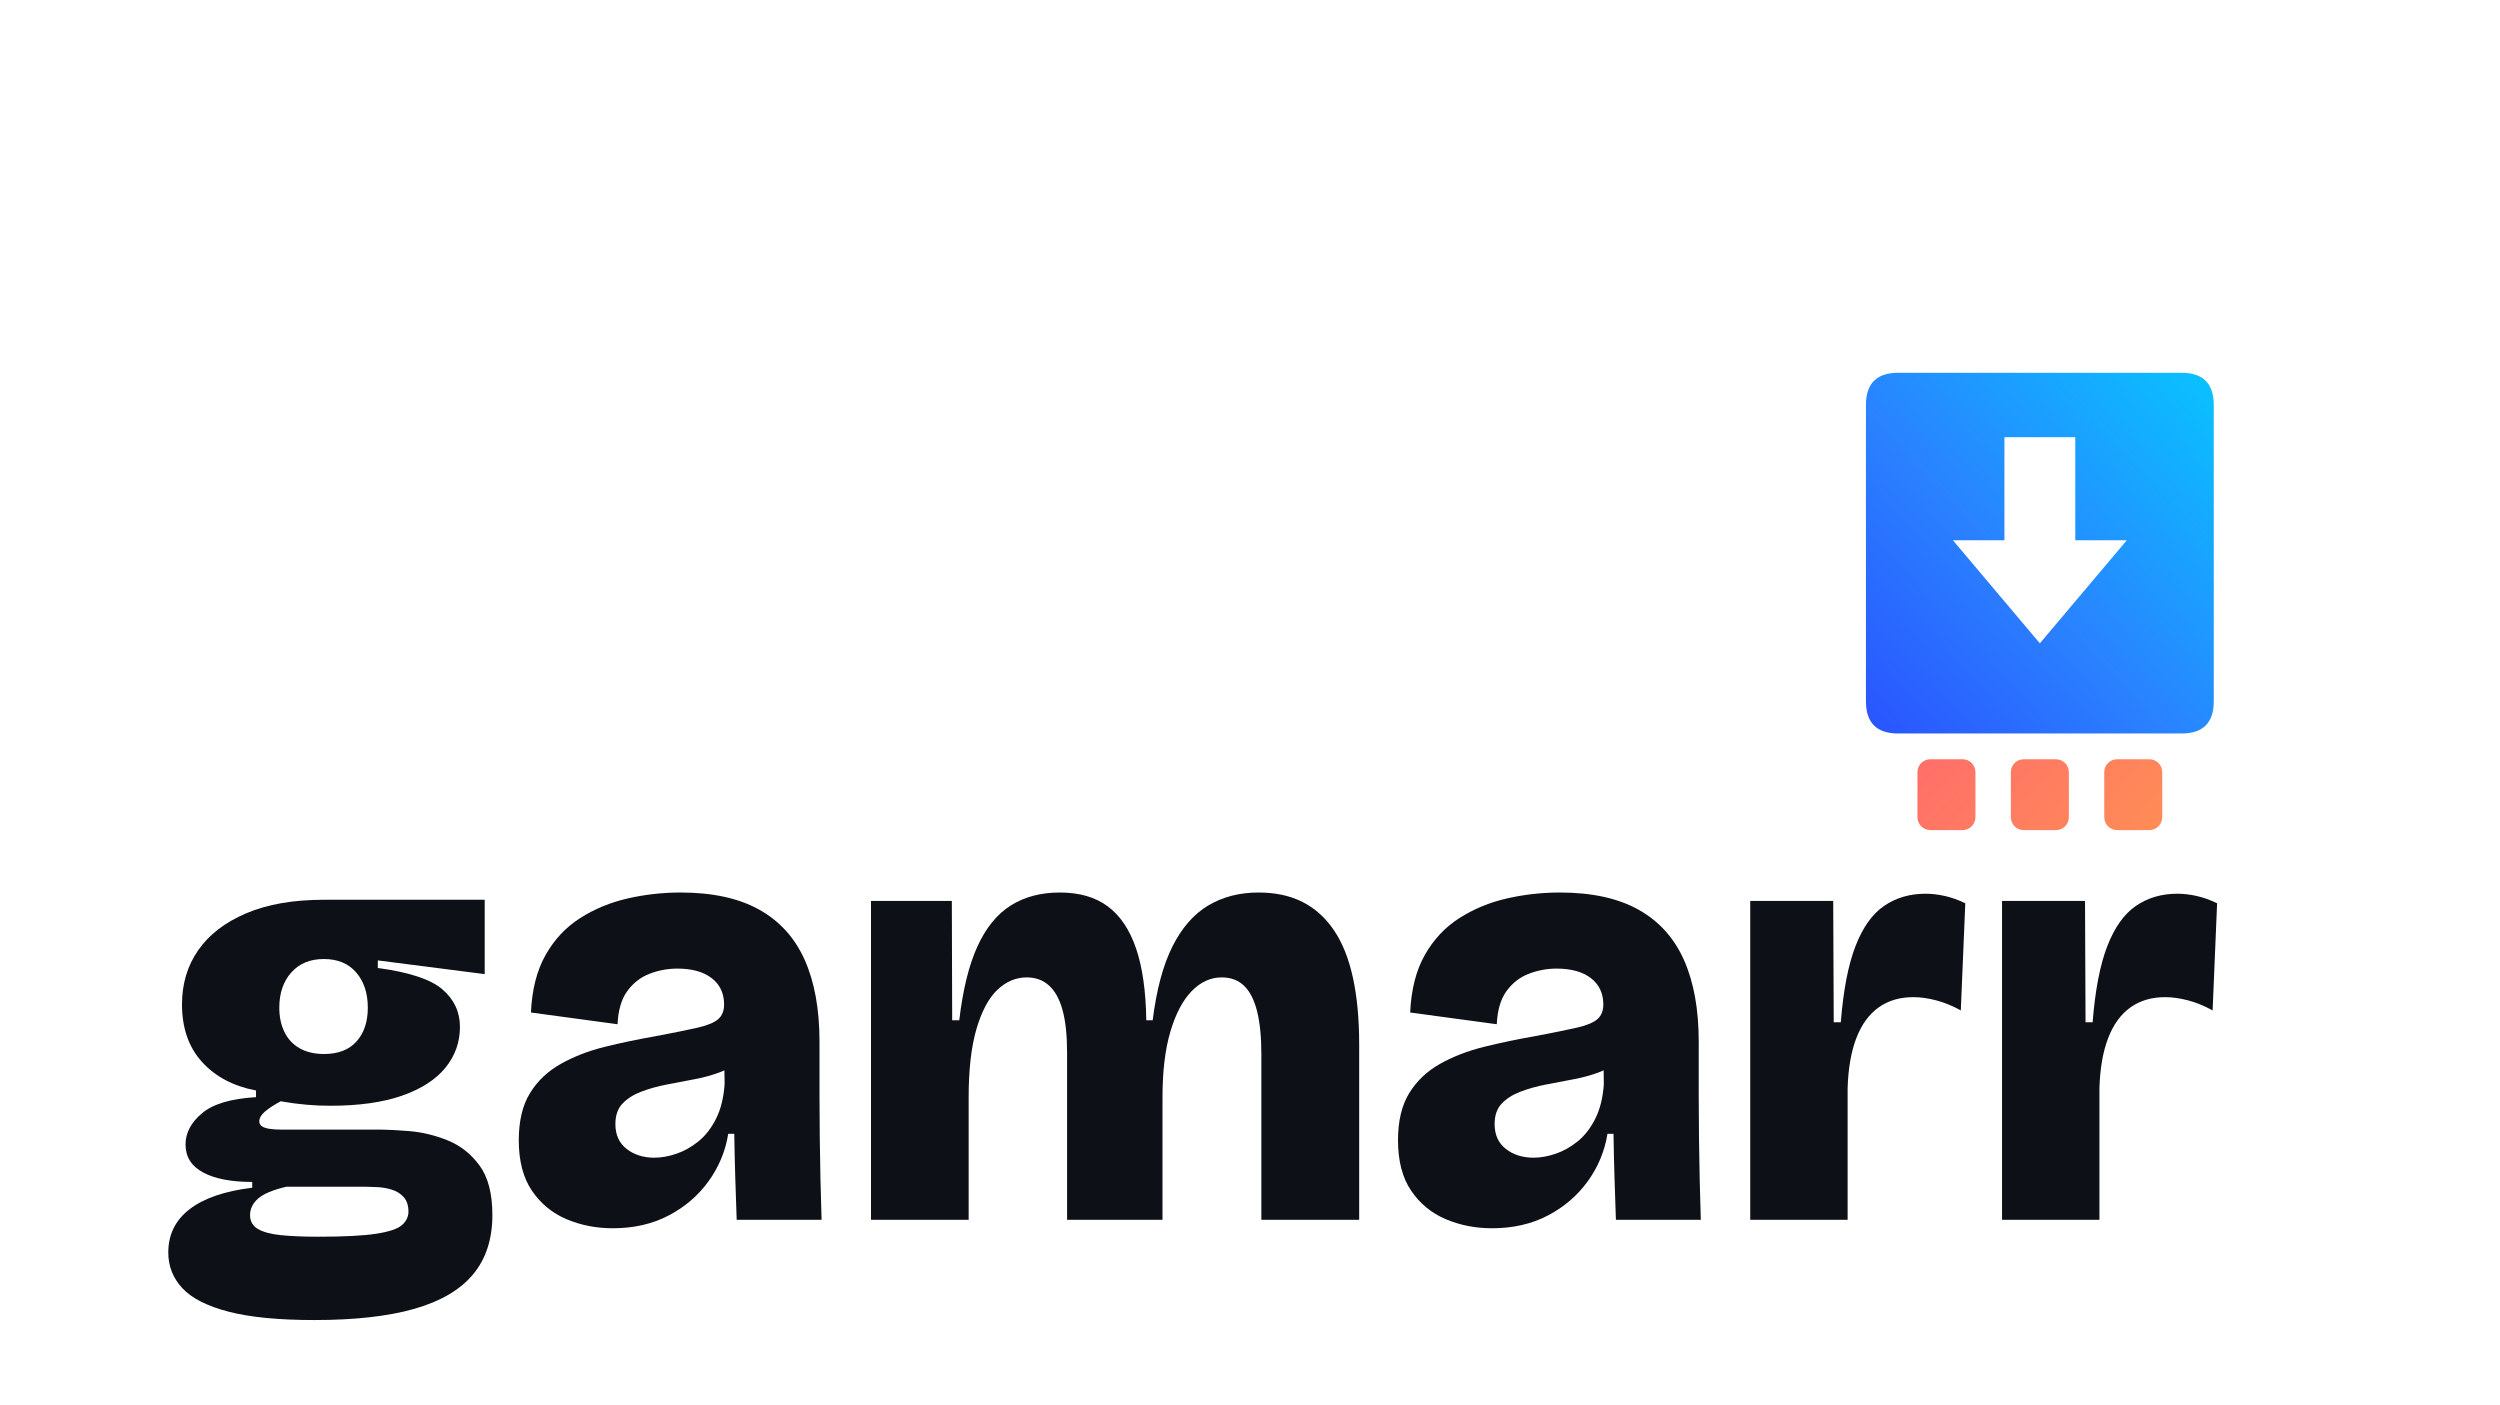
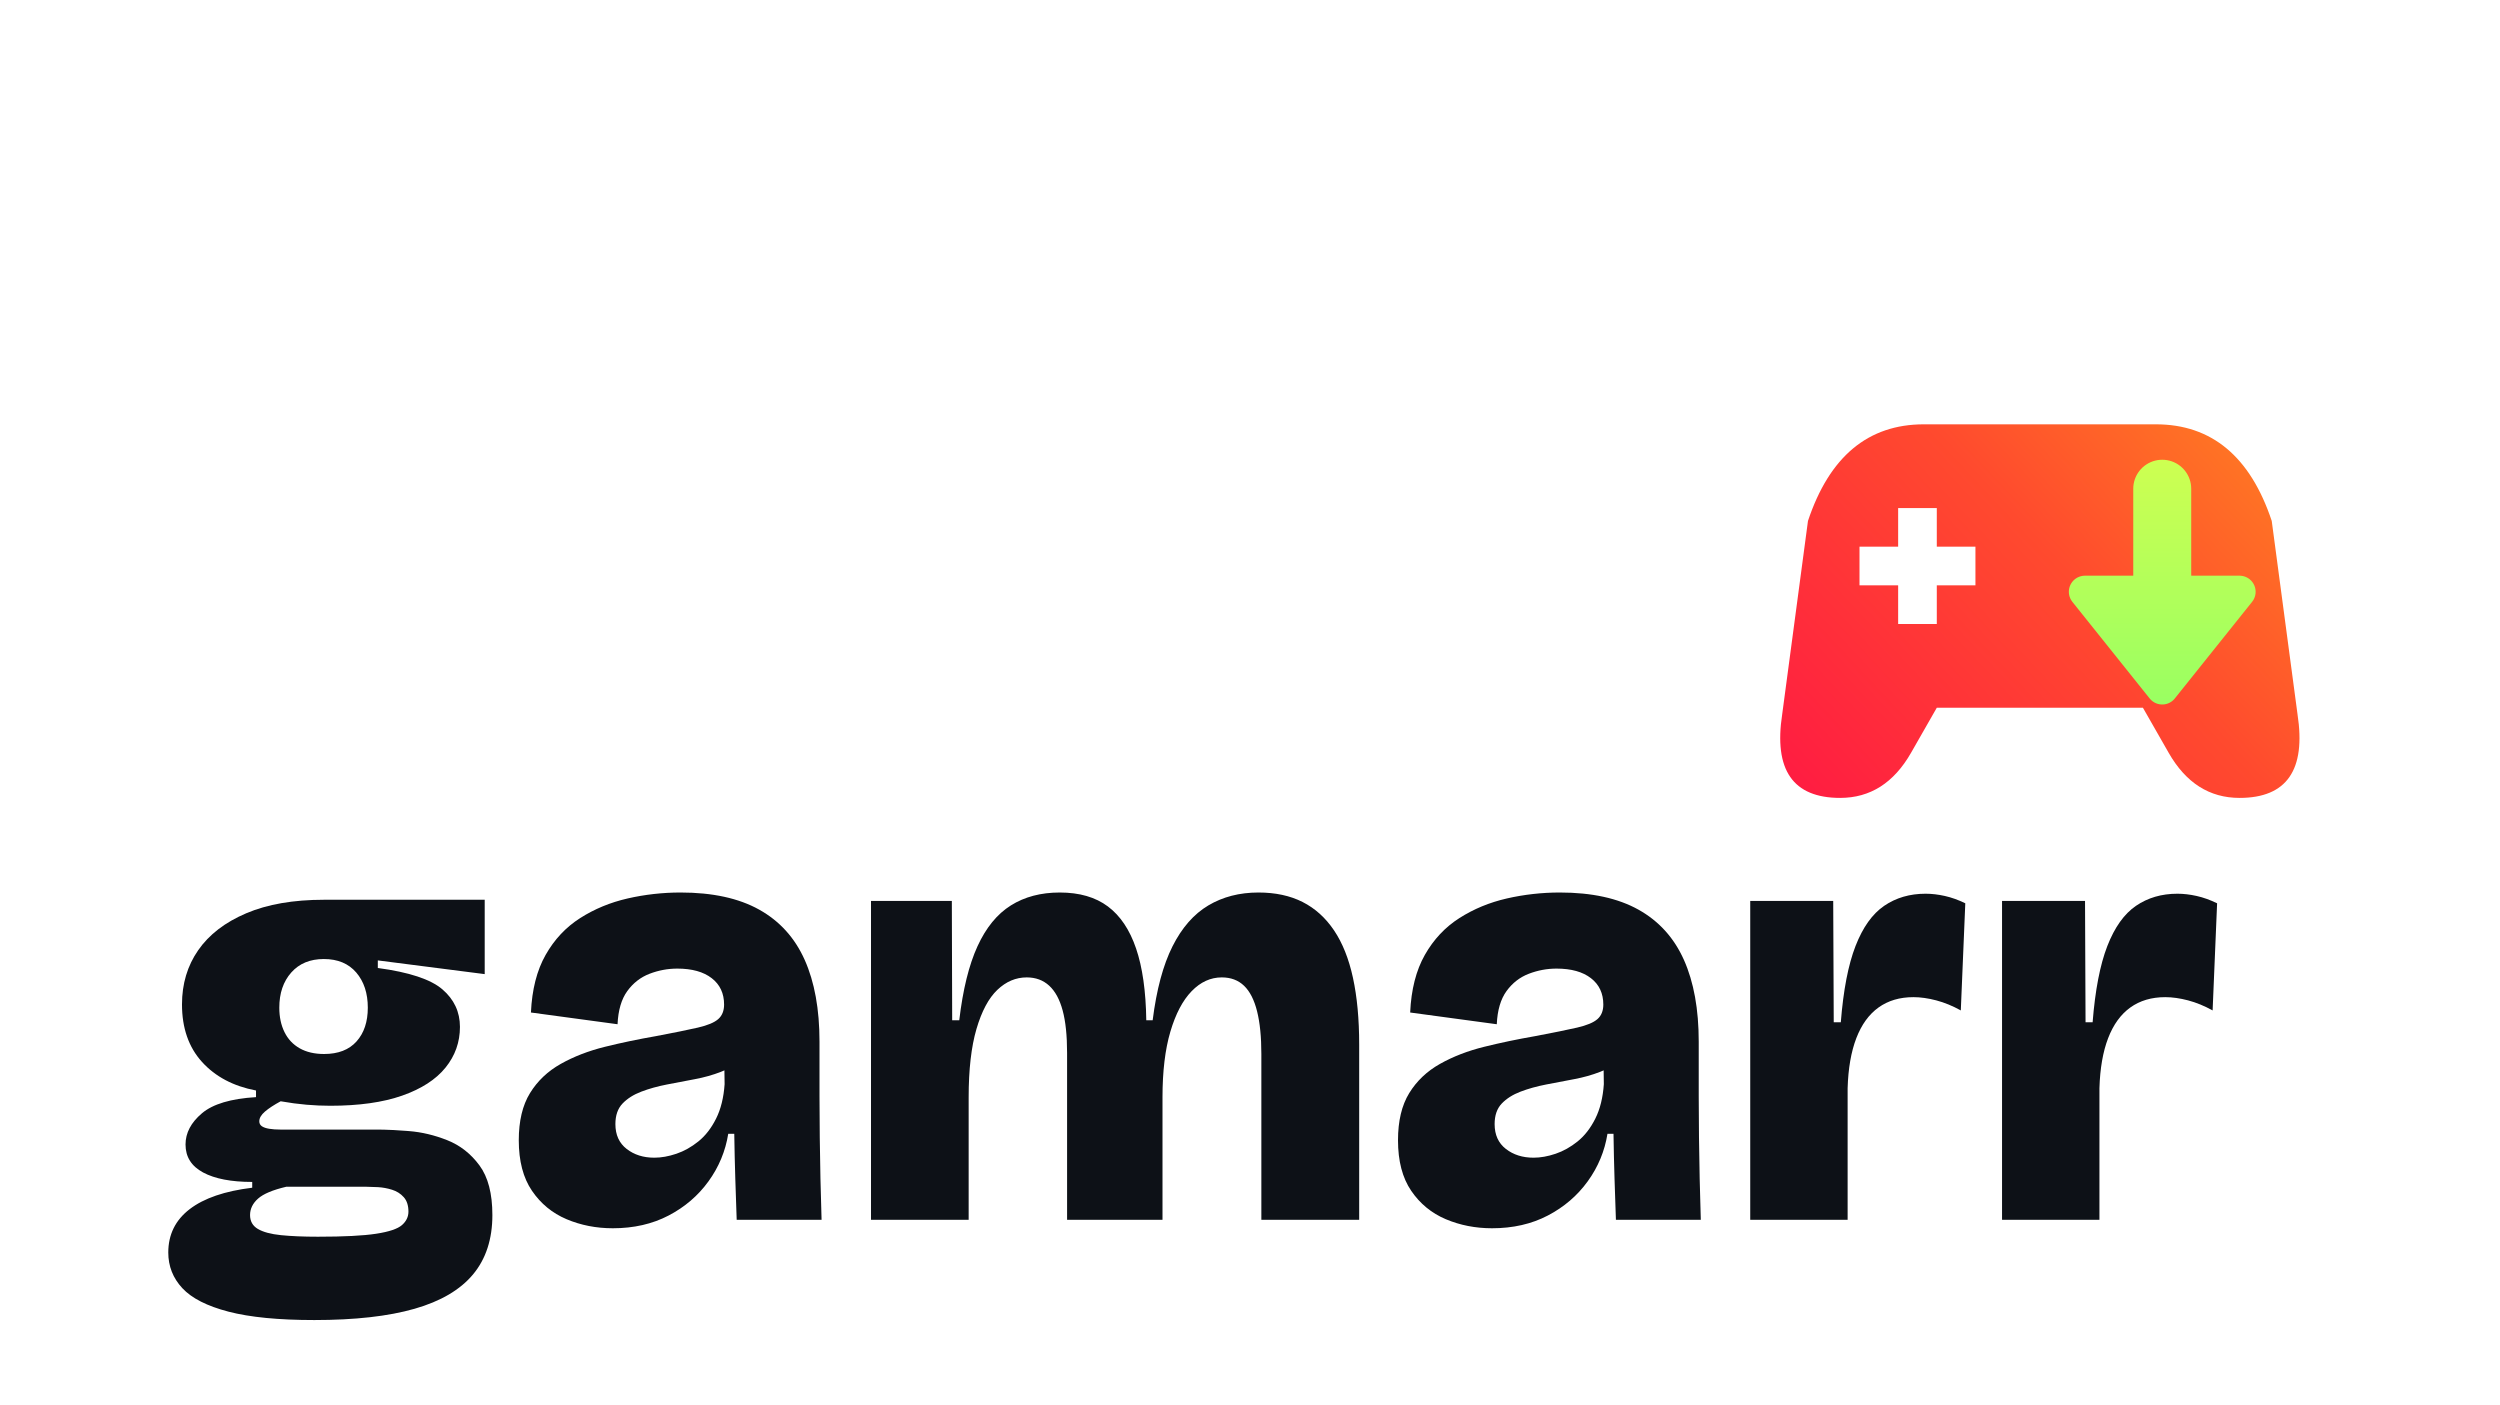
<svg xmlns="http://www.w3.org/2000/svg" viewBox="0 0 621 349" width="621" height="349">
  <defs>
    <linearGradient id="a" gradientUnits="userSpaceOnUse" x1="0" y1="150" x2="160" y2="0">
-       <stop offset="0" stop-color="#2a38ff" />
-       <stop offset=".5" stop-color="#2a82ff" />
-       <stop offset="1" stop-color="#00d4ff" />
+       <stop offset="0" stop-color="#ff1744" />
+       <stop offset=".55" stop-color="#ff4a2e" />
+       <stop offset="1" stop-color="#ff8a1f" />
    </linearGradient>
    <linearGradient id="b" gradientUnits="userSpaceOnUse" x1="0" y1="150" x2="160" y2="0">
-       <stop offset="0" stop-color="#4a2cff" />
-       <stop offset="1" stop-color="#1f8bff" />
+       <stop offset="0" stop-color="#d90f3c" />
+       <stop offset="1" stop-color="#ff3d4f" />
    </linearGradient>
-     <linearGradient id="c" gradientUnits="userSpaceOnUse" x1="0" y1="0" x2="160" y2="150">
-       <stop offset="0" stop-color="#ff3d8b" />
-       <stop offset="1" stop-color="#ff9a4d" />
+     <linearGradient id="c" gradientUnits="userSpaceOnUse" x1="0" y1="0" x2="0" y2="150">
+       <stop offset="0" stop-color="#e4ff4a" />
+       <stop offset="1" stop-color="#7dff6b" />
    </linearGradient>
  </defs>
  <path d="M78.079 327.9Q64.771 327.9 56.779 325.821Q48.786 323.743 45.293 319.982Q41.8 316.221 41.8 311.121Q41.8 304.436 47.114 300.354Q52.429 296.271 62.65 295.029V293.593Q54.829 293.593 50.457 291.246Q46.086 288.9 46.086 284.293Q46.086 279.986 50.168 276.536Q54.25 273.086 63.593 272.529V270.879Q55.15 269.271 50.179 263.786Q45.207 258.3 45.207 249.493Q45.207 241.821 49.246 236.014Q53.286 230.207 61.171 226.854Q69.057 223.5 80.479 223.5H120.4V241.971L93.85 238.564V240.45Q105.529 242.014 109.889 245.754Q114.25 249.493 114.25 255.086Q114.25 260.764 110.661 265.2Q107.071 269.636 99.893 272.154Q92.714 274.671 82.043 274.671Q79.171 274.671 76.139 274.414Q73.107 274.157 69.721 273.557Q67.214 274.907 65.811 276.118Q64.407 277.329 64.407 278.529Q64.407 279.321 65.05 279.761Q65.693 280.2 66.904 280.393Q68.114 280.586 69.657 280.586H93.7Q96.807 280.586 101.575 280.961Q106.343 281.336 111.111 283.232Q115.879 285.129 119.093 289.479Q122.307 293.829 122.307 301.821Q122.307 310.779 117.518 316.543Q112.729 322.307 102.957 325.104Q93.186 327.9 78.079 327.9ZM78.979 307.2Q88.643 307.2 93.443 306.461Q98.243 305.721 99.85 304.307Q101.457 302.893 101.457 300.964Q101.457 298.693 100.3 297.386Q99.143 296.079 97.386 295.532Q95.629 294.986 93.904 294.889Q92.179 294.793 91.086 294.793H71.093Q66.079 295.971 64.096 297.739Q62.114 299.507 62.114 301.821Q62.114 304.136 64.075 305.282Q66.036 306.429 69.796 306.814Q73.557 307.2 78.979 307.2ZM80.5 261.814Q85.771 261.814 88.568 258.686Q91.364 255.557 91.364 250.307Q91.364 244.929 88.493 241.575Q85.621 238.221 80.436 238.221Q75.314 238.221 72.346 241.575Q69.379 244.929 69.379 250.307Q69.379 253.757 70.664 256.371Q71.95 258.986 74.446 260.4Q76.943 261.814 80.5 261.814Z" fill="#0d1117" />
  <path d="M152.221 305.1Q146.05 305.1 140.736 302.85Q135.421 300.6 132.143 295.789Q128.864 290.979 128.864 283.243Q128.864 276.064 131.65 271.532Q134.436 267.0 139.3 264.268Q144.164 261.536 150.271 260.025Q156.379 258.514 162.914 257.379Q169.729 256.093 173.35 255.257Q176.971 254.421 178.418 253.136Q179.864 251.85 179.864 249.536Q179.864 245.357 176.789 242.979Q173.714 240.6 168.25 240.6Q164.693 240.6 161.35 241.886Q158.007 243.171 155.821 246.182Q153.636 249.193 153.4 254.421L131.886 251.507Q132.271 242.957 135.529 237.204Q138.786 231.45 144.111 228.054Q149.436 224.657 155.896 223.179Q162.357 221.7 169.064 221.7Q180.957 221.7 188.586 225.954Q196.214 230.207 199.889 238.446Q203.564 246.686 203.564 258.75V272.293Q203.564 277.371 203.629 282.525Q203.693 287.679 203.8 292.779Q203.907 297.879 204.079 303.0H182.993Q182.821 298.157 182.65 292.821Q182.479 287.486 182.393 281.636H180.893Q179.864 288.086 175.996 293.432Q172.129 298.779 166.075 301.939Q160.021 305.1 152.221 305.1ZM162.529 287.571Q165.121 287.571 168.004 286.596Q170.886 285.621 173.489 283.521Q176.093 281.421 177.871 277.875Q179.65 274.329 179.993 269.293L179.907 263.293L183.7 263.186Q182.029 265.093 179.061 266.25Q176.093 267.407 172.621 268.061Q169.15 268.714 165.668 269.389Q162.186 270.064 159.293 271.168Q156.4 272.271 154.632 274.125Q152.864 275.979 152.864 279.236Q152.864 283.221 155.661 285.396Q158.457 287.571 162.529 287.571Z" fill="#0d1117" />
  <path d="M216.357 303.0V256.95V223.8H236.436L236.521 253.436H238.279Q239.629 241.993 242.811 235.05Q245.993 228.107 251.104 224.904Q256.214 221.7 263.243 221.7Q270.571 221.7 275.2 225.161Q279.829 228.621 282.207 235.618Q284.586 242.614 284.736 253.436H286.321Q287.757 242.014 291.25 235.071Q294.743 228.129 300.143 224.914Q305.543 221.7 312.593 221.7Q318.914 221.7 323.564 224.057Q328.214 226.414 331.375 231.107Q334.536 235.8 336.078 242.904Q337.621 250.007 337.621 259.457V303.0H313.321V261.814Q313.321 255.471 312.261 251.218Q311.2 246.964 309.036 244.875Q306.871 242.786 303.486 242.786Q299.329 242.786 296.007 246.204Q292.686 249.621 290.725 256.243Q288.764 262.864 288.764 272.593V303.0H265.064V261.514Q265.064 255.086 263.961 250.993Q262.857 246.9 260.618 244.843Q258.379 242.786 255.036 242.786Q250.986 242.786 247.739 245.882Q244.493 248.979 242.554 255.6Q240.614 262.221 240.614 272.593V303.0Z" fill="#0d1117" />
  <path d="M370.621 305.1Q364.45 305.1 359.136 302.85Q353.821 300.6 350.543 295.789Q347.264 290.979 347.264 283.243Q347.264 276.064 350.05 271.532Q352.836 267.0 357.7 264.268Q362.564 261.536 368.671 260.025Q374.779 258.514 381.314 257.379Q388.129 256.093 391.75 255.257Q395.371 254.421 396.818 253.136Q398.264 251.85 398.264 249.536Q398.264 245.357 395.189 242.979Q392.114 240.6 386.65 240.6Q383.093 240.6 379.75 241.886Q376.407 243.171 374.221 246.182Q372.036 249.193 371.8 254.421L350.286 251.507Q350.671 242.957 353.929 237.204Q357.186 231.45 362.511 228.054Q367.836 224.657 374.296 223.179Q380.757 221.7 387.464 221.7Q399.357 221.7 406.986 225.954Q414.614 230.207 418.289 238.446Q421.964 246.686 421.964 258.75V272.293Q421.964 277.371 422.029 282.525Q422.093 287.679 422.2 292.779Q422.307 297.879 422.479 303.0H401.393Q401.221 298.157 401.05 292.821Q400.879 287.486 400.793 281.636H399.293Q398.264 288.086 394.396 293.432Q390.529 298.779 384.475 301.939Q378.421 305.1 370.621 305.1ZM380.929 287.571Q383.521 287.571 386.404 286.596Q389.286 285.621 391.889 283.521Q394.493 281.421 396.271 277.875Q398.05 274.329 398.393 269.293L398.307 263.293L402.1 263.186Q400.429 265.093 397.461 266.25Q394.493 267.407 391.021 268.061Q387.55 268.714 384.068 269.389Q380.586 270.064 377.693 271.168Q374.8 272.271 373.032 274.125Q371.264 275.979 371.264 279.236Q371.264 283.221 374.061 285.396Q376.857 287.571 380.929 287.571Z" fill="#0d1117" />
  <path d="M434.757 303.0V261.793V223.8H455.371L455.5 253.929H457.257Q458.2 241.971 460.911 234.996Q463.621 228.021 468.025 225.011Q472.428 222.0 478.321 222.0Q480.593 222.0 483.089 222.557Q485.586 223.114 488.179 224.379L487.064 250.993Q484.021 249.3 480.978 248.496Q477.936 247.693 475.3 247.693Q470.2 247.693 466.621 250.264Q463.043 252.836 461.104 257.893Q459.164 262.95 458.95 270.321V303.0Z" fill="#0d1117" />
  <path d="M497.307 303.0V261.793V223.8H517.921L518.05 253.929H519.807Q520.75 241.971 523.461 234.996Q526.171 228.021 530.575 225.011Q534.978 222.0 540.871 222.0Q543.143 222.0 545.639 222.557Q548.136 223.114 550.729 224.379L549.614 250.993Q546.571 249.3 543.528 248.496Q540.486 247.693 537.85 247.693Q532.75 247.693 529.171 250.264Q525.593 252.836 523.654 257.893Q521.714 262.95 521.5 270.321V303.0Z" fill="#0d1117" />
  <g transform="translate(442.7 87.8) scale(0.8)">
-     <path fill-rule="evenodd" fill="url(#a)" d="M26 16Q26 6 36 6H124Q134 6 134 16V108Q134 118 124 118H36Q26 118 26 108Z M69 26H91V58H107L80 90 53 58H69Z" />
-     <rect x="42" y="126" width="18" height="22" rx="4" fill="url(#c)" />
-     <rect x="71" y="126" width="18" height="22" rx="4" fill="url(#c)" />
-     <rect x="100" y="126" width="18" height="22" rx="4" fill="url(#c)" />
+     <path fill-rule="evenodd" fill="url(#a)" d="M44 22H116Q142 22 152 52L160 112Q164 138 142 138Q128 138 120 124L112 110H48L40 124Q32 138 18 138Q-4 138 0 112L8 52Q18 22 44 22Z M36 48H48V60H60V72H48V84H36V72H24V60H36Z" />
+     <path d="M118 42V82" stroke="url(#c)" stroke-width="18" stroke-linecap="round" />
+     <path d="M94 74H142L118 104Z" fill="url(#c)" stroke="url(#c)" stroke-width="10" stroke-linejoin="round" />
  </g>
</svg>
